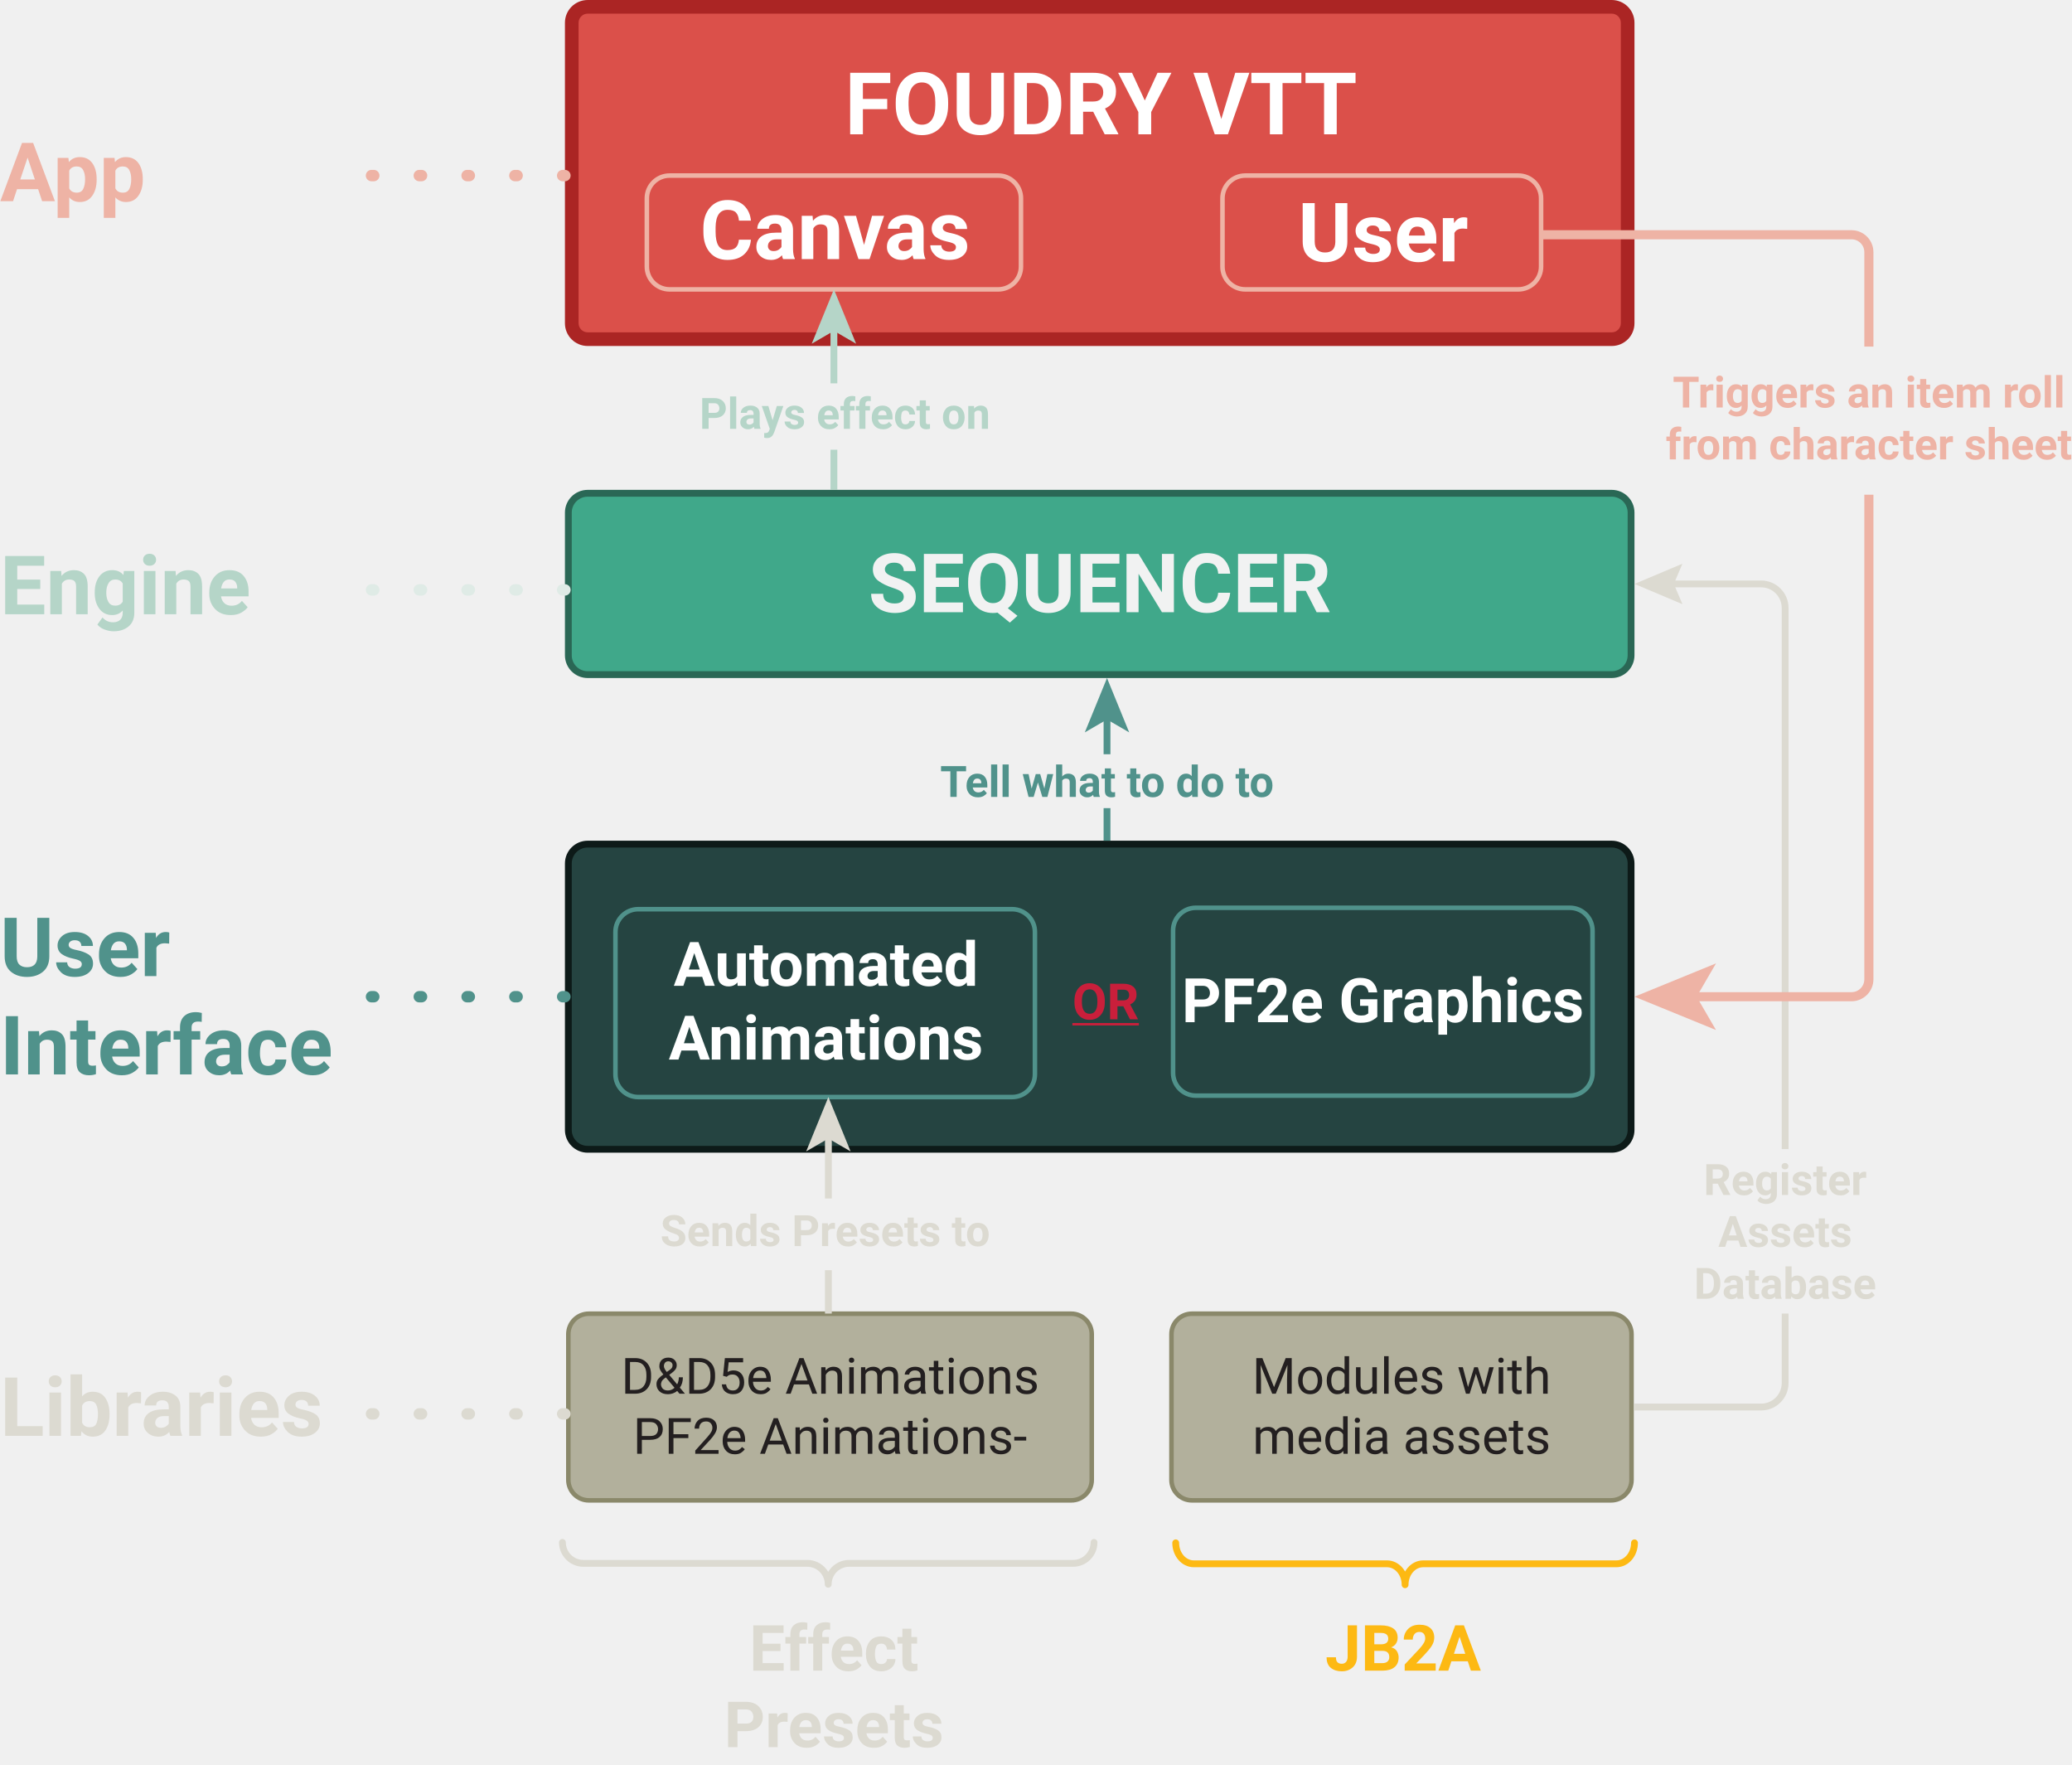
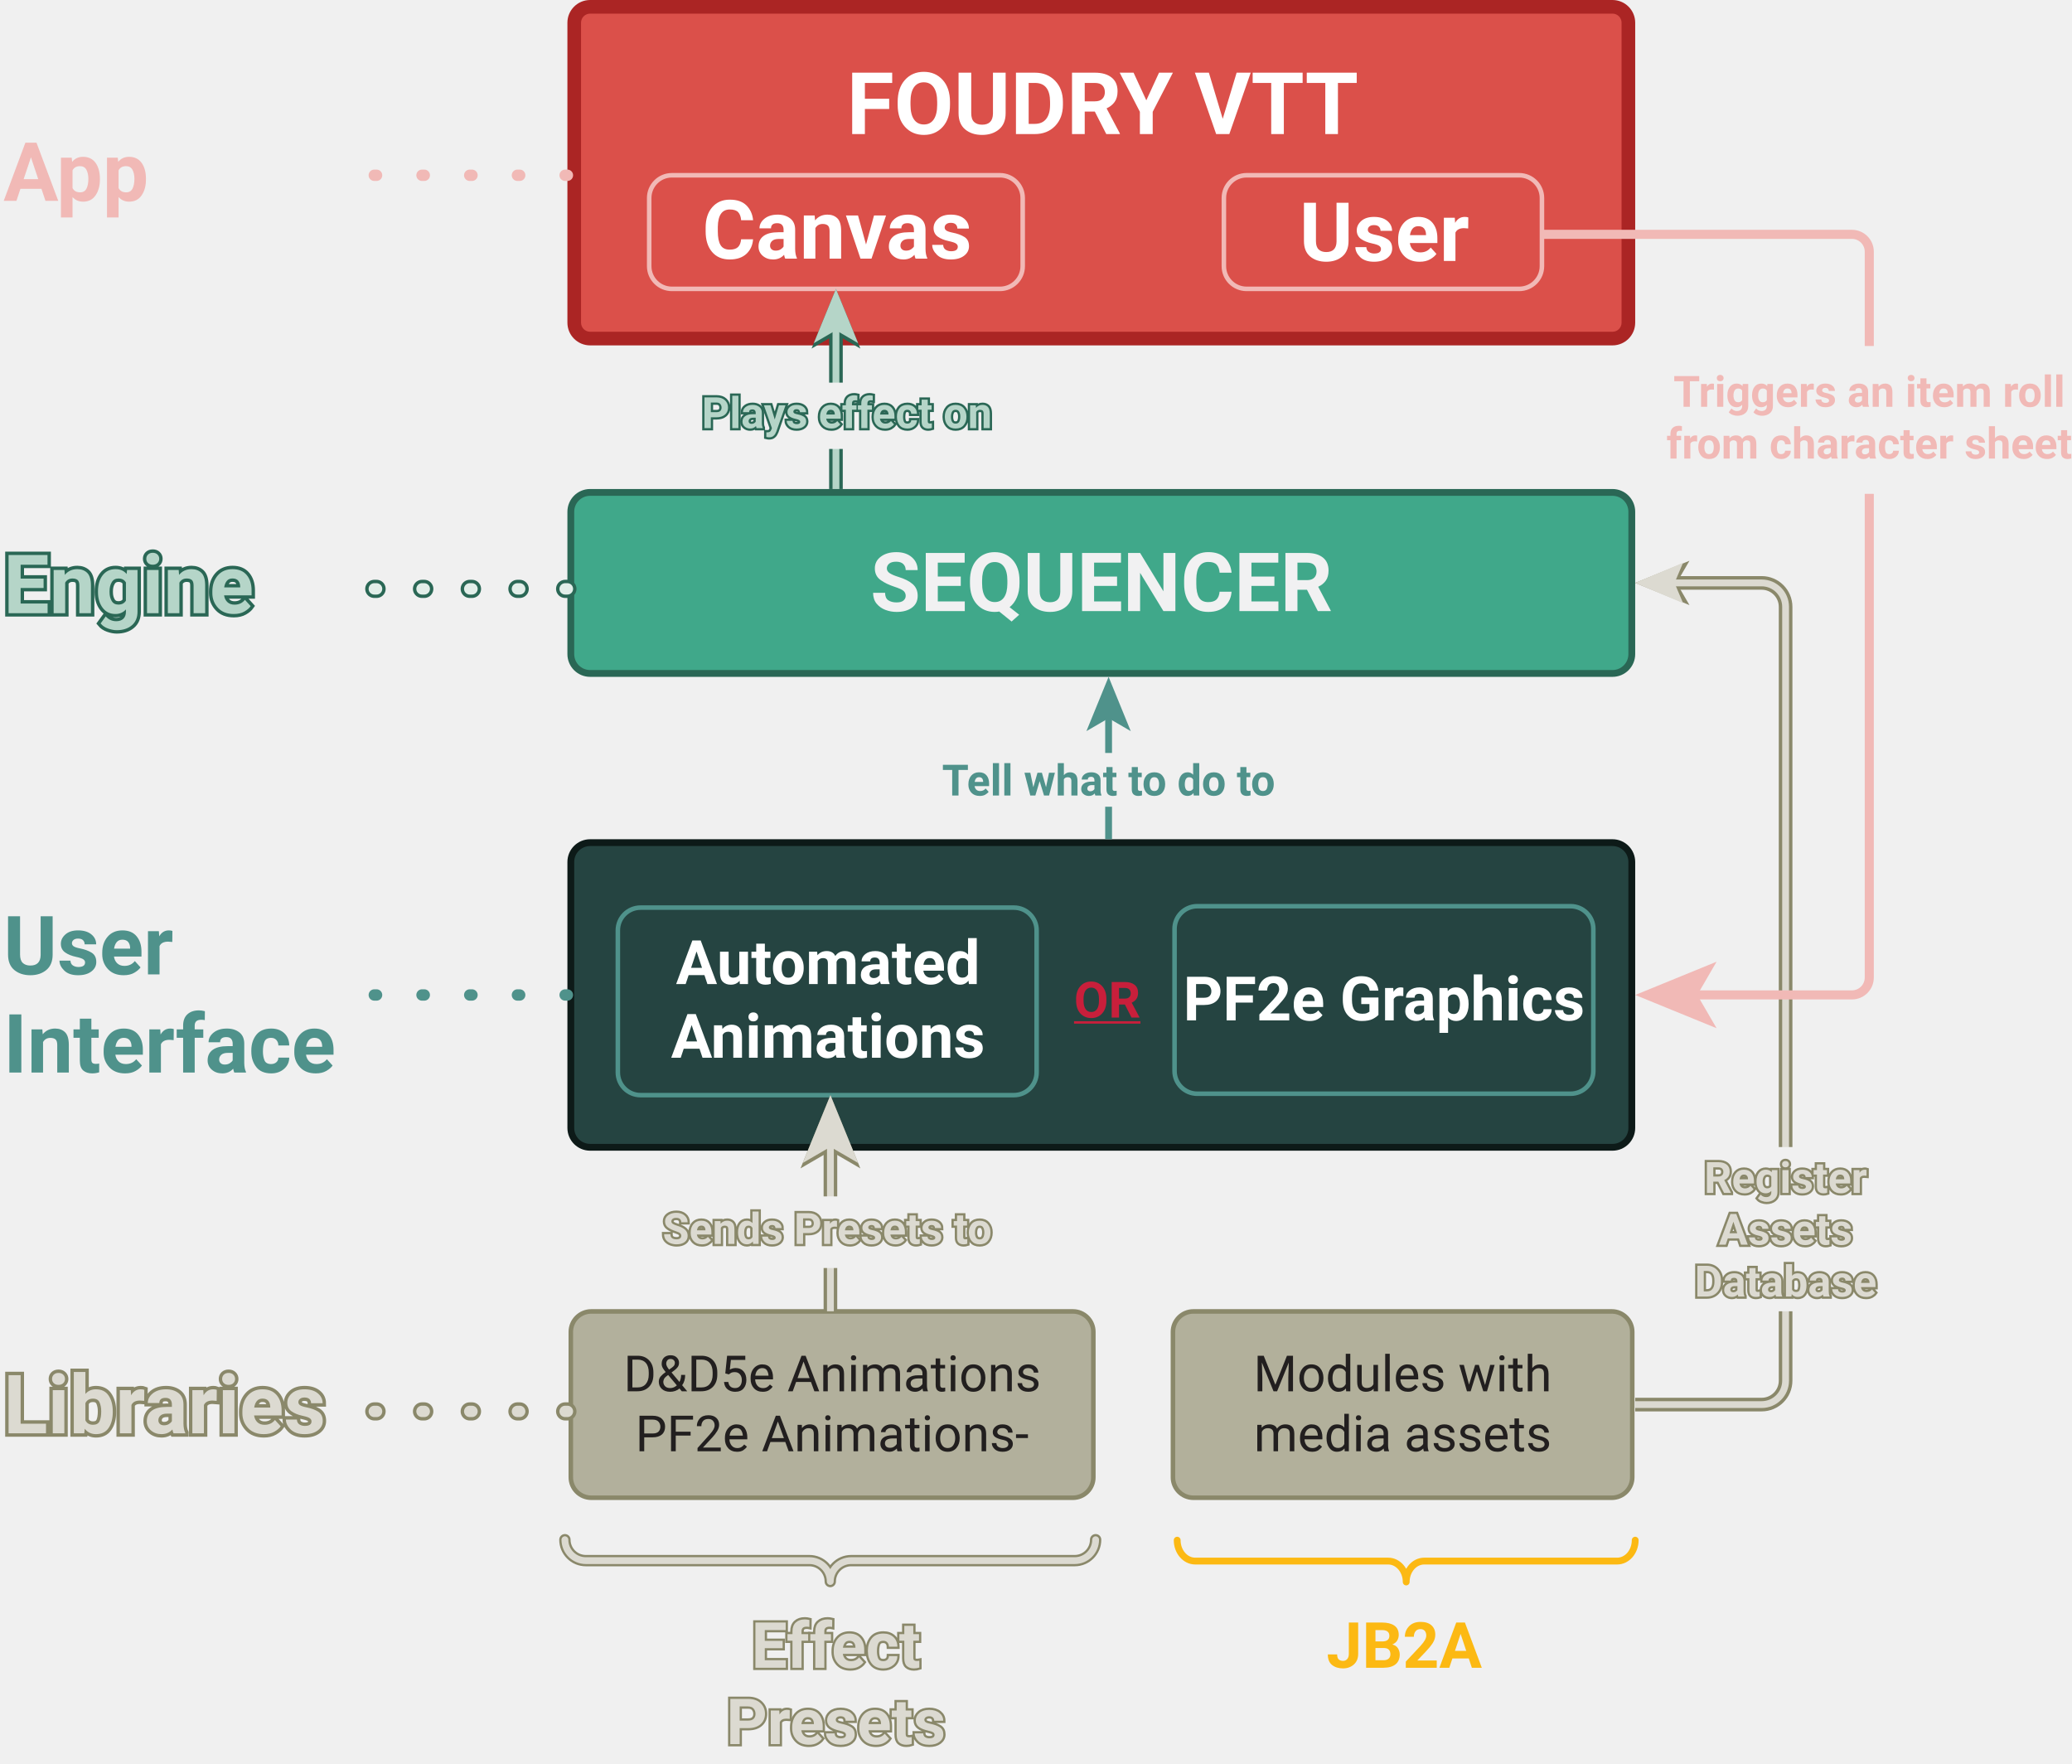
- <svg xmlns="http://www.w3.org/2000/svg" viewBox="0 0 910.51 775.14">
+ <svg xmlns="http://www.w3.org/2000/svg" width="912.01" height="776.14" viewBox="0 0 912.01 776.14">
  <defs>
-     <mask id="mask" x="642.59" y="196.53" width="221.6" height="688.8" maskUnits="userSpaceOnUse">
-       <g transform="translate(-44.55 -41)">
-         <rect x="687.13" y="237.53" width="212.27" height="308.27" fill="#fff" />
-         <rect x="696.47" y="618.07" width="212.27" height="308.27" fill="#fff" />
-       </g>
-     </mask>
-     <mask id="mask-2" x="307.12" y="123.73" width="117.73" height="96.17" maskUnits="userSpaceOnUse">
-       <g transform="translate(-44.55 -41)">
-         <rect x="351.67" y="164.73" width="117.73" height="44.67" fill="#fff" />
-         <rect x="351.67" y="238.57" width="117.73" height="22.33" fill="#fff" />
-       </g>
-     </mask>
-     <mask id="mask-3" x="670.85" y="56.8" width="253.87" height="448.53" maskUnits="userSpaceOnUse">
-       <g transform="translate(-44.55 -41)">
-         <rect x="715.4" y="97.8" width="247.47" height="95.47" fill="#fff" />
-         <rect x="758.6" y="258.33" width="210.67" height="288" fill="#fff" />
-       </g>
-     </mask>
-     <mask id="mask-4" x="427.12" y="295.11" width="117.73" height="78.04" maskUnits="userSpaceOnUse">
-       <g transform="translate(-44.55 -41)">
-         <rect x="471.67" y="336.11" width="117.73" height="36.25" fill="#fff" />
-         <rect x="471.67" y="396.02" width="117.73" height="18.12" fill="#fff" />
-       </g>
-     </mask>
-     <mask id="mask-5" x="304.69" y="478.28" width="117.73" height="103.86" maskUnits="userSpaceOnUse">
-       <g transform="translate(-44.55 -41)">
-         <rect x="349.23" y="519.28" width="117.73" height="48.24" fill="#fff" />
-         <rect x="349.23" y="599.02" width="117.73" height="24.12" fill="#fff" />
+     <mask id="a" x="644.09" y="196.53" width="221.6" height="688.8" maskUnits="userSpaceOnUse">
+       <g transform="translate(-126.85 -76.8)">
+         <g>
+           <rect x="770.93" y="273.33" width="212.27" height="308.27" fill="#fff" />
+           <rect x="780.27" y="653.87" width="212.27" height="308.27" fill="#fff" />
+         </g>
+       </g>
+     </mask>
+     <mask id="b" x="308.62" y="123.73" width="117.73" height="96.17" maskUnits="userSpaceOnUse">
+       <g transform="translate(-126.85 -76.8)">
+         <g>
+           <rect x="435.47" y="200.53" width="117.73" height="44.67" fill="#fff" />
+           <rect x="435.47" y="274.37" width="117.73" height="22.33" fill="#fff" />
+         </g>
+       </g>
+     </mask>
+     <mask id="c" x="672.35" y="56.8" width="253.87" height="448.53" maskUnits="userSpaceOnUse">
+       <g transform="translate(-126.85 -76.8)">
+         <g>
+           <rect x="799.2" y="133.6" width="247.47" height="95.47" fill="#fff" />
+           <rect x="842.4" y="294.13" width="210.67" height="288" fill="#fff" />
+         </g>
+       </g>
+     </mask>
+     <mask id="d" x="428.62" y="295.11" width="117.73" height="78.04" maskUnits="userSpaceOnUse">
+       <g transform="translate(-126.85 -76.8)">
+         <g>
+           <rect x="555.47" y="371.91" width="117.73" height="36.25" fill="#fff" />
+           <rect x="555.47" y="431.82" width="117.73" height="18.12" fill="#fff" />
+         </g>
+       </g>
+     </mask>
+     <mask id="e" x="306.19" y="478.28" width="117.73" height="103.86" maskUnits="userSpaceOnUse">
+       <g transform="translate(-126.85 -76.8)">
+         <g>
+           <rect x="433.03" y="555.08" width="117.73" height="48.24" fill="#fff" />
+           <rect x="433.03" y="634.82" width="117.73" height="24.12" fill="#fff" />
+         </g>
      </g>
    </mask>
  </defs>
-   <g id="Libraries">
-     <rect x="249.79" y="577.13" width="229.97" height="82" rx="9" fill="#b2b09c" />
-     <path d="M515.3,619.13a8,8,0,0,1,8,8v64a8,8,0,0,1-8,8h-212a8,8,0,0,1-8-8v-64a8,8,0,0,1,8-8h212m0-2h-212a10,10,0,0,0-10,10v64a10,10,0,0,0,10,10h212a10,10,0,0,0,10-10v-64a10,10,0,0,0-10-10Z" transform="translate(-44.55 -41)" fill="#8a886a" />
-     <rect x="514.79" y="577.13" width="202.17" height="82" rx="9" fill="#b2b09c" />
-     <path d="M752.5,619.13a8,8,0,0,1,8,8v64a8,8,0,0,1-8,8H568.33a8,8,0,0,1-8-8v-64a8,8,0,0,1,8-8H752.5m0-2H568.33a10,10,0,0,0-10,10v64a10,10,0,0,0,10,10H752.5a10,10,0,0,0,10-10v-64a10,10,0,0,0-10-10Z" transform="translate(-44.55 -41)" fill="#8a886a" />
-     <text transform="translate(550.25 612.28)" font-size="22" fill="#231f20" font-family="Roboto-Regular, Roboto">Modules with<tspan x="0.16" y="26.4">media assets</tspan>
-     </text>
-     <text transform="translate(272.96 612.28)" font-size="22" fill="#231f20" font-family="Roboto-Regular, Roboto">D&amp;D5e Animations<tspan x="5.21" y="26.4">PF2e Animations</tspan>
+   <g>
+     <g>
+       <rect x="251.29" y="577.13" width="229.97" height="82" rx="9" fill="#b2b09c" />
+       <path d="M599.1,654.93a8,8,0,0,1,8,8v64a8,8,0,0,1-8,8h-212a8,8,0,0,1-8-8v-64a8,8,0,0,1,8-8h212m0-2h-212a10,10,0,0,0-10,10v64a10,10,0,0,0,10,10h212a10,10,0,0,0,10-10v-64a10,10,0,0,0-10-10Z" transform="translate(-126.85 -76.8)" fill="#8a886a" />
+     </g>
+     <g>
+       <rect x="516.29" y="577.13" width="202.17" height="82" rx="9" fill="#b2b09b" />
+       <path d="M836.3,654.93a8,8,0,0,1,8,8v64a8,8,0,0,1-8,8H652.13a8,8,0,0,1-8-8v-64a8,8,0,0,1,8-8H836.3m0-2H652.13a10,10,0,0,0-10,10v64a10,10,0,0,0,10,10H836.3a10,10,0,0,0,10-10v-64a10,10,0,0,0-10-10Z" transform="translate(-126.85 -76.8)" fill="#8a886a" />
+     </g>
+     <text transform="translate(551.75 612.28)" font-size="22" fill="#221f1f" font-family="Roboto-Regular, Roboto">Modules with<tspan x="0.16" y="26.4">media assets</tspan>
+     </text>
+     <text transform="translate(274.46 612.28)" font-size="22" fill="#221f1f" font-family="Roboto-Regular, Roboto">D&amp;D5e Animations<tspan x="5.21" y="26.4">PF2e Animations</tspan>
      <tspan x="172.34" y="26.4">-</tspan>
    </text>
-     <path d="M561.2,718.8h0c0,5.08,3.55,9.2,7.94,9.2h84.92c4.39,0,7.94,4.12,7.94,9.2v0c0-5.08,3.55-9.2,7.94-9.2h84.92c4.39,0,7.94-4.12,7.94-9.2h0" transform="translate(-44.55 -41)" fill="none" stroke="#fdb913" stroke-linecap="round" stroke-linejoin="round" stroke-width="3" />
-     <path d="M291.7,718.6h0a9.2,9.2,0,0,0,9.2,9.2h98.4a9.2,9.2,0,0,1,9.2,9.2v0a9.2,9.2,0,0,1,9.2-9.2h98.4a9.2,9.2,0,0,0,9.2-9.2h0" transform="translate(-44.55 -41)" fill="none" stroke="#dcdad1" stroke-linecap="round" stroke-linejoin="round" stroke-width="3" />
-     <text transform="translate(582.39 733.95)" font-size="28" fill="#fdb913" font-family="Roboto-Bold, Roboto" font-weight="700">JB2A</text>
-     <text transform="translate(329.23 733.95)" font-size="28" fill="#dcdad1" font-family="Roboto-Bold, Roboto" font-weight="700">
-       <tspan letter-spacing="-0.01em">E</tspan>
-       <tspan x="15.5" y="0">f</tspan>
-       <tspan x="25.54" y="0" letter-spacing="-0.01em">f</tspan>
-       <tspan x="35.25" y="0">ect</tspan>
-       <tspan x="-11.05" y="33.6">P</tspan>
-       <tspan x="7.01" y="33.6" letter-spacing="-0.01em">r</tspan>
-       <tspan x="16.97" y="33.6">esets</tspan>
-     </text>
-     <text transform="translate(0 630.78)" font-size="36" fill="#dcdad1" font-family="Roboto-Bold, Roboto" font-weight="700">Lib<tspan x="49.31" y="0" letter-spacing="-0.01em">r</tspan>
-       <tspan x="61.91" y="0">aries</tspan>
-     </text>
-     <line x1="248.25" y1="621.13" x2="144.72" y2="621.13" fill="none" stroke-dasharray="1 20" stroke-linecap="round" stroke-linejoin="round" stroke-width="5" stroke="#dcdad1" />
-   </g>
-   <g id="User_Interface" data-name="User Interface">
-     <rect x="249.75" y="370.83" width="467" height="134.07" rx="8.5" fill="#254441" />
-     <path d="M752.8,413.33a7,7,0,0,1,7,7V537.4a7,7,0,0,1-7,7h-450a7,7,0,0,1-7-7V420.33a7,7,0,0,1,7-7h450m0-3h-450a10,10,0,0,0-10,10V537.4a10,10,0,0,0,10,10h450a10,10,0,0,0,10-10V420.33a10,10,0,0,0-10-10Z" transform="translate(-44.55 -41)" fill="#0d1a18" />
-     <rect x="515.49" y="398.8" width="184.33" height="82.53" rx="10" fill="none" stroke="#50928b" stroke-miterlimit="10" stroke-width="2" />
-     <rect x="270.45" y="399.42" width="184.33" height="82.53" rx="10" fill="none" stroke="#50928b" stroke-miterlimit="10" stroke-width="2" />
-     <text transform="translate(519.27 449.06)" font-size="27" fill="#fff" font-family="Roboto-Bold, Roboto" font-weight="700">PF2e G<tspan x="87.41" y="0" letter-spacing="-0.01em">r</tspan>
+     <path d="M645,754.6h0c0,5.08,3.55,9.2,7.94,9.2h84.92c4.39,0,7.94,4.12,7.94,9.2v0c0-5.08,3.55-9.2,7.94-9.2h84.92c4.39,0,7.94-4.12,7.94-9.2h0" transform="translate(-126.85 -76.8)" fill="none" stroke="#fcb913" stroke-linecap="round" stroke-linejoin="round" stroke-width="3" />
+     <g>
+       <path d="M375.5,754.4h0a9.2,9.2,0,0,0,9.2,9.2h98.4a9.2,9.2,0,0,1,9.2,9.2v0a9.2,9.2,0,0,1,9.2-9.2h98.4a9.2,9.2,0,0,0,9.2-9.2h0" transform="translate(-126.85 -76.8)" fill="none" stroke="#8a886a" stroke-linecap="round" stroke-linejoin="round" stroke-width="5" />
+       <path d="M375.5,754.4h0a9.2,9.2,0,0,0,9.2,9.2h98.4a9.2,9.2,0,0,1,9.2,9.2v0a9.2,9.2,0,0,1,9.2-9.2h98.4a9.2,9.2,0,0,0,9.2-9.2h0" transform="translate(-126.85 -76.8)" fill="none" stroke="#dcdad1" stroke-linecap="round" stroke-linejoin="round" stroke-width="3" />
+     </g>
+     <text transform="translate(583.89 733.95)" font-size="28" fill="#fcb913" font-family="Roboto-Bold, Roboto" font-weight="700">JB2A</text>
+     <g>
+       <text transform="translate(330.73 733.95)" font-size="28" fill="#dcdad1" font-family="Roboto-Bold, Roboto" font-weight="700">
+         <tspan letter-spacing="-0.01em">E</tspan>
+         <tspan x="15.5" y="0">f</tspan>
+         <tspan x="25.54" y="0" letter-spacing="-0.01em">f</tspan>
+         <tspan x="35.25" y="0">ect</tspan>
+         <tspan x="-11.05" y="33.6">P</tspan>
+         <tspan x="7.01" y="33.6" letter-spacing="-0.01em">r</tspan>
+         <tspan x="16.97" y="33.6">esets</tspan>
+       </text>
+       <text transform="translate(330.73 733.95)" font-size="28" fill="none" stroke="#8a886a" stroke-miterlimit="10" stroke-width="2" font-family="Roboto-Bold, Roboto" font-weight="700">
+         <tspan letter-spacing="-0.01em">E</tspan>
+         <tspan x="15.5" y="0">f</tspan>
+         <tspan x="25.54" y="0" letter-spacing="-0.01em">f</tspan>
+         <tspan x="35.25" y="0">ect</tspan>
+         <tspan x="-11.05" y="33.6">P</tspan>
+         <tspan x="7.01" y="33.6" letter-spacing="-0.01em">r</tspan>
+         <tspan x="16.97" y="33.6">esets</tspan>
+       </text>
+       <text transform="translate(330.73 733.95)" font-size="28" fill="#dcdad1" font-family="Roboto-Bold, Roboto" font-weight="700">
+         <tspan letter-spacing="-0.01em">E</tspan>
+         <tspan x="15.5" y="0">f</tspan>
+         <tspan x="25.54" y="0" letter-spacing="-0.01em">f</tspan>
+         <tspan x="35.25" y="0">ect</tspan>
+         <tspan x="-11.05" y="33.6">P</tspan>
+         <tspan x="7.01" y="33.6" letter-spacing="-0.01em">r</tspan>
+         <tspan x="16.97" y="33.6">esets</tspan>
+       </text>
+     </g>
+     <g>
+       <text transform="translate(1.5 630.78)" font-size="36" fill="#dcdad1" stroke="#8a886a" stroke-miterlimit="10" font-family="Roboto-Bold, Roboto" font-weight="700">Lib<tspan x="49.31" y="0" letter-spacing="-0.01em">r</tspan>
+         <tspan x="61.91" y="0">aries</tspan>
+       </text>
+       <text transform="translate(1.5 630.78)" font-size="36" fill="none" stroke="#8a886a" stroke-miterlimit="10" stroke-width="3" font-family="Roboto-Bold, Roboto" font-weight="700">Lib<tspan x="49.31" y="0" letter-spacing="-0.01em">r</tspan>
+         <tspan x="61.91" y="0">aries</tspan>
+       </text>
+       <text transform="translate(1.5 630.78)" font-size="36" fill="#dcdad1" font-family="Roboto-Bold, Roboto" font-weight="700">Lib<tspan x="49.31" y="0" letter-spacing="-0.01em">r</tspan>
+         <tspan x="61.91" y="0">aries</tspan>
+       </text>
+     </g>
+     <g>
+       <line x1="249.75" y1="621.13" x2="146.22" y2="621.13" fill="none" stroke-dasharray="1 20" stroke-linecap="round" stroke-linejoin="round" stroke-width="8" stroke="#8a886a" />
+       <line x1="249.75" y1="621.13" x2="146.22" y2="621.13" fill="none" stroke-dasharray="1 20" stroke-linecap="round" stroke-linejoin="round" stroke-width="5" stroke="#dcdad1" />
+     </g>
+   </g>
+   <g>
+     <g>
+       <rect x="251.25" y="370.83" width="467" height="134.07" rx="8.5" fill="#254441" />
+       <path d="M836.6,449.13a7,7,0,0,1,7,7V573.2a7,7,0,0,1-7,7h-450a7,7,0,0,1-7-7V456.13a7,7,0,0,1,7-7h450m0-3h-450a10,10,0,0,0-10,10V573.2a10,10,0,0,0,10,10h450a10,10,0,0,0,10-10V456.13a10,10,0,0,0-10-10Z" transform="translate(-126.85 -76.8)" fill="#0d1a18" />
+     </g>
+     <rect x="516.99" y="398.8" width="184.33" height="82.53" rx="10" fill="none" stroke="#4f928b" stroke-miterlimit="10" stroke-width="2" />
+     <rect x="271.95" y="399.42" width="184.33" height="82.53" rx="10" fill="none" stroke="#4f928b" stroke-miterlimit="10" stroke-width="2" />
+     <text transform="translate(520.77 449.06)" font-size="27" fill="#fff" font-family="Roboto-Bold, Roboto" font-weight="700">PF2e G<tspan x="87.41" y="0" letter-spacing="-0.01em">r</tspan>
      <tspan x="96.86" y="0">aphics</tspan>
    </text>
-     <text transform="translate(471.24 447.81)" font-size="22" fill="#c91f3b" font-family="Roboto-Bold, Roboto" font-weight="700" text-decoration="underline">OR</text>
-     <text transform="translate(296 433.08)" font-size="27" fill="#fff" font-family="Roboto-Bold, Roboto" font-weight="700">
+     <text transform="translate(472.74 447.81)" font-size="22" fill="#c81f3b" font-family="Roboto-Bold, Roboto" font-weight="700" text-decoration="underline">OR</text>
+     <text transform="translate(297.5 433.08)" font-size="27" fill="#fff" font-family="Roboto-Bold, Roboto" font-weight="700">
      <tspan letter-spacing="-0.01em">A</tspan>
      <tspan x="18.02" y="0">u</tspan>
      <tspan x="33.13" y="0" letter-spacing="-0.01em">t</tspan>
      <tspan x="41.86" y="0">omated</tspan>
      <tspan x="-2.16" y="32.4" letter-spacing="-0.02em">A</tspan>
      <tspan x="15.38" y="32.4">nimations</tspan>
    </text>
-     <text transform="translate(0 428.82)" font-size="36" fill="#50928b" font-family="Roboto-Bold, Roboto" font-weight="700">User<tspan x="0" y="43.2">Inte</tspan>
+     <text transform="translate(1.5 428.82)" font-size="36" fill="#4f928b" font-family="Roboto-Bold, Roboto" font-weight="700">User<tspan x="0" y="43.2">Inte</tspan>
      <tspan x="62.28" y="43.2" letter-spacing="0.01em">r</tspan>
      <tspan x="75.76" y="43.2">face</tspan>
    </text>
-     <line x1="248.25" y1="437.87" x2="148.19" y2="437.87" fill="none" stroke-dasharray="1 20" stroke-linecap="round" stroke-linejoin="round" stroke-width="5" stroke="#50928b" />
-   </g>
-   <g id="Engine">
-     <rect x="249.75" y="216.7" width="467" height="79.67" rx="8.5" fill="#40a88a" />
-     <path d="M752.8,259.2a7,7,0,0,1,7,7v62.67a7,7,0,0,1-7,7h-450a7,7,0,0,1-7-7V266.2a7,7,0,0,1,7-7h450m0-3h-450a10,10,0,0,0-10,10v62.67a10,10,0,0,0,10,10h450a10,10,0,0,0,10-10V266.2a10,10,0,0,0-10-10Z" transform="translate(-44.55 -41)" fill="#2a6755" />
-     <text transform="translate(381.57 268.94)" font-size="36" fill="#f1f2f2" font-family="Roboto-Bold, Roboto" font-weight="700">SEQUENCER</text>
-     <line x1="248.25" y1="259.15" x2="148.19" y2="259.15" fill="none" stroke-dasharray="1 20" stroke-linecap="round" stroke-linejoin="round" stroke-width="5" stroke="#dfebe6" />
-     <text transform="translate(0 269.85)" font-size="36" fill="#b5d5c8" font-family="Roboto-Bold, Roboto" font-weight="700">Engine</text>
-   </g>
-   <g id="App">
-     <rect x="251.25" y="3" width="464" height="146" rx="7" fill="#db504a" />
-     <path d="M752.8,47a4,4,0,0,1,4,4V183a4,4,0,0,1-4,4h-450a4,4,0,0,1-4-4V51a4,4,0,0,1,4-4h450m0-6h-450a10,10,0,0,0-10,10V183a10,10,0,0,0,10,10h450a10,10,0,0,0,10-10V51a10,10,0,0,0-10-10Z" transform="translate(-44.55 -41)" fill="#ab2524" />
-     <rect x="284.25" y="77.13" width="164.4" height="50" rx="10" fill="none" stroke="#eeb3a5" stroke-miterlimit="10" stroke-width="2" />
-     <rect x="537.2" y="77.13" width="140" height="50" rx="10" fill="none" stroke="#eeb3a5" stroke-miterlimit="10" stroke-width="2" />
-     <text transform="translate(371.19 59)" font-size="38" fill="#fff" font-family="Roboto-Bold, Roboto" font-weight="700">FOUD<tspan x="96.76" y="0" letter-spacing="-0.02em">R</tspan>
+     <line x1="249.75" y1="437.87" x2="149.69" y2="437.87" fill="none" stroke-dasharray="1 20" stroke-linecap="round" stroke-linejoin="round" stroke-width="5" stroke="#4f928b" />
+   </g>
+   <g>
+     <g>
+       <rect x="251.25" y="216.7" width="467" height="79.67" rx="8.5" fill="#40a88a" />
+       <path d="M836.6,295a7,7,0,0,1,7,7v62.67a7,7,0,0,1-7,7h-450a7,7,0,0,1-7-7V302a7,7,0,0,1,7-7h450m0-3h-450a10,10,0,0,0-10,10v62.67a10,10,0,0,0,10,10h450a10,10,0,0,0,10-10V302a10,10,0,0,0-10-10Z" transform="translate(-126.85 -76.8)" fill="#2a6755" />
+     </g>
+     <text transform="translate(383.07 268.94)" font-size="36" fill="#f1f1f2" font-family="Roboto-Bold, Roboto" font-weight="700">SEQUENCER</text>
+     <g>
+       <line x1="249.75" y1="259.15" x2="149.69" y2="259.15" fill="none" stroke-dasharray="1 20" stroke-linecap="round" stroke-linejoin="round" stroke-width="8" stroke="#2a6755" />
+       <line x1="249.75" y1="259.15" x2="149.69" y2="259.15" fill="none" stroke-dasharray="1 20" stroke-linecap="round" stroke-linejoin="round" stroke-width="5" stroke="#e2eee9" />
+     </g>
+     <g>
+       <text transform="translate(1.5 269.85)" font-size="36" fill="#b5d5c8" font-family="Roboto-Bold, Roboto" font-weight="700">Engine</text>
+       <text transform="translate(1.5 269.85)" font-size="36" fill="none" stroke="#2a6755" stroke-miterlimit="10" stroke-width="3" font-family="Roboto-Bold, Roboto" font-weight="700">Engine</text>
+       <text transform="translate(1.5 269.85)" font-size="36" fill="#b5d5c8" font-family="Roboto-Bold, Roboto" font-weight="700">Engine</text>
+     </g>
+   </g>
+   <g>
+     <g>
+       <rect x="252.75" y="3" width="464" height="146" rx="7" fill="#db504a" />
+       <path d="M836.6,82.8a4,4,0,0,1,4,4v132a4,4,0,0,1-4,4h-450a4,4,0,0,1-4-4V86.8a4,4,0,0,1,4-4h450m0-6h-450a10,10,0,0,0-10,10v132a10,10,0,0,0,10,10h450a10,10,0,0,0,10-10V86.8a10,10,0,0,0-10-10Z" transform="translate(-126.85 -76.8)" fill="#ab2524" />
+     </g>
+     <rect x="285.75" y="77.13" width="164.4" height="50" rx="10" fill="none" stroke="#f1b9b6" stroke-miterlimit="10" stroke-width="2" />
+     <rect x="538.7" y="77.13" width="140" height="50" rx="10" fill="none" stroke="#f1b9b6" stroke-miterlimit="10" stroke-width="2" />
+     <text transform="translate(372.69 59)" font-size="38" fill="#fff" font-family="Roboto-Bold, Roboto" font-weight="700">FOUD<tspan x="96.76" y="0" letter-spacing="-0.02em">R</tspan>
      <tspan x="120.12" y="0">Y V</tspan>
      <tspan x="177.92" y="0" letter-spacing="0.01em">T</tspan>
      <tspan x="201.73" y="0" letter-spacing="-0.03em">T</tspan>
    </text>
-     <text transform="translate(570.4 114.83)" font-size="36" fill="#fff" font-family="Roboto-Bold, Roboto" font-weight="700">User</text>
-     <text transform="translate(0 88.39)" font-size="36" fill="#eeb3a5" font-family="Roboto-Bold, Roboto" font-weight="700">
+     <text transform="translate(571.9 114.83)" font-size="36" fill="#fff" font-family="Roboto-Bold, Roboto" font-weight="700">User</text>
+     <text transform="translate(1.5 88.39)" font-size="36" fill="#f1b9b6" font-family="Roboto-Bold, Roboto" font-weight="700">
      <tspan letter-spacing="-0.02em">A</tspan>
      <tspan x="23.38" y="0">pp</tspan>
    </text>
-     <text transform="translate(307.58 113.83)" font-size="36" fill="#fff" font-family="Roboto-Bold, Roboto" font-weight="700">Can<tspan x="63.02" y="0" letter-spacing="-0.01em">v</tspan>
+     <text transform="translate(309.08 113.83)" font-size="36" fill="#fff" font-family="Roboto-Bold, Roboto" font-weight="700">Can<tspan x="63.02" y="0" letter-spacing="-0.01em">v</tspan>
      <tspan x="80.95" y="0">as</tspan>
    </text>
-     <line x1="248.25" y1="77.13" x2="148.19" y2="77.13" fill="none" stroke-dasharray="1 20" stroke-linecap="round" stroke-linejoin="round" stroke-width="5" stroke="#eeb3a5" />
-   </g>
-   <g id="Arrow">
-     <g mask="url(#mask)">
-       <path d="M762.8,659.13h55.67A10.53,10.53,0,0,0,829,648.6V308.07a10.54,10.54,0,0,0-10.53-10.54H777.13" transform="translate(-44.55 -41)" fill="none" stroke="#dcdad1" stroke-linejoin="round" stroke-width="3" />
-       <polygon points="739.32 247.65 735.55 256.53 739.32 265.42 718.25 256.53 739.32 247.65" fill="#dcdad1" />
-     </g>
-     <g mask="url(#mask-2)">
-       <line x1="366.45" y1="215.2" x2="366.45" y2="144.08" fill="none" stroke="#b5d5c8" stroke-linejoin="round" stroke-width="3" />
-       <polygon points="366.45 127.13 376.21 151.01 366.45 145.34 356.7 151.01 366.45 127.13" fill="#b5d5c8" />
-     </g>
-     <g mask="url(#mask-3)">
-       <path d="M721.74,144.13H858.17a7.64,7.64,0,0,1,7.63,7.64V471.23a7.64,7.64,0,0,1-7.63,7.64H788.22" transform="translate(-44.55 -41)" fill="none" stroke="#eeb3a5" stroke-linejoin="round" stroke-width="4" />
-       <polygon points="718.25 437.87 754.07 423.23 745.57 437.87 754.07 452.5 718.25 437.87" fill="#eeb3a5" />
-     </g>
-     <g mask="url(#mask-4)">
-       <line x1="486.46" y1="369.33" x2="486.46" y2="314.81" fill="none" stroke="#50928b" stroke-linejoin="round" stroke-width="3" />
-       <polygon points="486.46 297.87 496.21 321.75 486.46 316.08 476.7 321.75 486.46 297.87" fill="#50928b" />
-     </g>
-     <g mask="url(#mask-5)">
-       <line x1="364.02" y1="577.07" x2="364.02" y2="498.9" fill="none" stroke="#dcdad1" stroke-linejoin="round" stroke-width="3" />
-       <polygon points="364.02 481.95 373.78 505.83 364.02 500.17 354.26 505.83 364.02 481.95" fill="#dcdad1" />
-     </g>
-   </g>
-   <g id="Arrow_Text" data-name="Arrow Text">
-     <text transform="translate(307.38 188.4)" font-size="19" fill="#b5d5c8" font-family="Roboto-Bold, Roboto" font-weight="700">Pl<tspan x="17.29" y="0" letter-spacing="-0.01em">a</tspan>
-       <tspan x="27.34" y="0">ys ef</tspan>
-       <tspan x="68.46" y="0" letter-spacing="-0.01em">f</tspan>
-       <tspan x="75.04" y="0">ect on</tspan>
-     </text>
-     <text transform="translate(413.15 350.09)" font-size="19" fill="#50928b" font-family="Roboto-Bold, Roboto" font-weight="700">
+     <line x1="249.75" y1="77.13" x2="149.69" y2="77.13" fill="none" stroke-dasharray="1 20" stroke-linecap="round" stroke-linejoin="round" stroke-width="5" stroke="#f1b9b6" />
+   </g>
+   <g>
+     <g mask="url(#a)">
+       <g>
+         <g>
+           <path d="M846.6,694.93h55.67A10.53,10.53,0,0,0,912.8,684.4V343.87a10.54,10.54,0,0,0-10.53-10.54H863.55" transform="translate(-126.85 -76.8)" fill="none" stroke="#8a886a" stroke-linejoin="round" stroke-width="6" />
+           <polygon points="719.75 256.53 743.63 246.78 737.97 256.53 743.63 266.29 719.75 256.53" fill="#8a886a" />
+         </g>
+         <g>
+           <path d="M846.6,694.93h55.67A10.53,10.53,0,0,0,912.8,684.4V343.87a10.54,10.54,0,0,0-10.53-10.54H860.93" transform="translate(-126.85 -76.8)" fill="none" stroke="#dcdad1" stroke-linejoin="round" stroke-width="3" />
+           <polygon points="740.82 247.65 737.05 256.53 740.82 265.42 719.75 256.53 740.82 247.65" fill="#dcdad1" />
+         </g>
+       </g>
+     </g>
+     <g mask="url(#b)">
+       <g>
+         <g>
+           <line x1="367.95" y1="215.2" x2="367.95" y2="145.77" fill="none" stroke="#2a6755" stroke-linejoin="round" stroke-width="6" />
+           <polygon points="367.95 127.13 378.69 153.4 367.95 147.17 357.22 153.4 367.95 127.13" fill="#2a6755" />
+         </g>
+         <g>
+           <line x1="367.95" y1="215.2" x2="367.95" y2="144.08" fill="none" stroke="#b5d5c8" stroke-linejoin="round" stroke-width="3" />
+           <polygon points="367.95 127.13 377.71 151.01 367.95 145.34 358.2 151.01 367.95 127.13" fill="#b5d5c8" />
+         </g>
+       </g>
+     </g>
+     <g mask="url(#c)">
+       <g>
+         <path d="M805.54,179.93H942a7.64,7.64,0,0,1,7.63,7.64V507a7.64,7.64,0,0,1-7.63,7.64H872" transform="translate(-126.85 -76.8)" fill="none" stroke="#f1b9b6" stroke-linejoin="round" stroke-width="4" />
+         <polygon points="719.75 437.87 755.57 423.23 747.07 437.87 755.57 452.5 719.75 437.87" fill="#f1b9b6" />
+       </g>
+     </g>
+     <g mask="url(#d)">
+       <g>
+         <line x1="487.96" y1="369.33" x2="487.96" y2="314.81" fill="none" stroke="#4f928b" stroke-linejoin="round" stroke-width="3" />
+         <polygon points="487.96 297.87 497.71 321.75 487.96 316.08 478.2 321.75 487.96 297.87" fill="#4f928b" />
+       </g>
+     </g>
+     <g mask="url(#e)">
+       <g>
+         <g>
+           <line x1="365.52" y1="577.07" x2="365.52" y2="504.83" fill="none" stroke="#8a886a" stroke-linejoin="round" stroke-width="6" />
+           <polygon points="365.52 481.95 378.69 514.19 365.52 506.54 352.35 514.19 365.52 481.95" fill="#8a886a" />
+         </g>
+         <g>
+           <line x1="365.52" y1="577.07" x2="365.52" y2="503.14" fill="none" stroke="#dcdad1" stroke-linejoin="round" stroke-width="3" />
+           <polygon points="365.52 481.95 377.72 511.8 365.52 504.72 353.33 511.8 365.52 481.95" fill="#dcdad1" />
+         </g>
+       </g>
+     </g>
+   </g>
+   <g>
+     <g>
+       <text transform="translate(308.88 188.4)" font-size="19" fill="#b5d5c8" font-family="Roboto-Bold, Roboto" font-weight="700">Pl<tspan x="17.29" y="0" letter-spacing="-0.01em">a</tspan>
+         <tspan x="27.34" y="0">ys ef</tspan>
+         <tspan x="68.46" y="0" letter-spacing="-0.01em">f</tspan>
+         <tspan x="75.04" y="0">ect on</tspan>
+       </text>
+       <text transform="translate(308.88 188.4)" font-size="19" fill="none" stroke="#2a6755" stroke-miterlimit="10" stroke-width="2" font-family="Roboto-Bold, Roboto" font-weight="700">Pl<tspan x="17.29" y="0" letter-spacing="-0.01em">a</tspan>
+         <tspan x="27.34" y="0">ys ef</tspan>
+         <tspan x="68.46" y="0" letter-spacing="-0.01em">f</tspan>
+         <tspan x="75.04" y="0">ect on</tspan>
+       </text>
+       <text transform="translate(308.88 188.4)" font-size="19" fill="#b5d5c8" font-family="Roboto-Bold, Roboto" font-weight="700">Pl<tspan x="17.29" y="0" letter-spacing="-0.01em">a</tspan>
+         <tspan x="27.34" y="0">ys ef</tspan>
+         <tspan x="68.46" y="0" letter-spacing="-0.01em">f</tspan>
+         <tspan x="75.04" y="0">ect on</tspan>
+       </text>
+     </g>
+     <text transform="translate(414.65 350.09)" font-size="19" fill="#4f928b" font-family="Roboto-Bold, Roboto" font-weight="700">
      <tspan letter-spacing="-0.04em">T</tspan>
      <tspan x="10.93" y="0">ell what </tspan>
      <tspan x="81.94" y="0" letter-spacing="-0.01em">t</tspan>
      <tspan x="88.08" y="0">o do </tspan>
      <tspan x="129.73" y="0" letter-spacing="-0.01em">t</tspan>
      <tspan x="135.88" y="0">o</tspan>
    </text>
-     <text transform="translate(290.16 547.42)" font-size="19" fill="#dcdad1" font-family="Roboto-Bold, Roboto" font-weight="700">Sends P<tspan x="70.05" y="0" letter-spacing="-0.01em">r</tspan>
-       <tspan x="76.81" y="0">esets </tspan>
-       <tspan x="128.04" y="0" letter-spacing="-0.01em">t</tspan>
-       <tspan x="134.18" y="0">o</tspan>
-     </text>
-     <text transform="translate(748.62 524.97)" font-size="19" fill="#dcdad1" font-family="Roboto-Bold, Roboto" font-weight="700">Register<tspan x="6.44" y="22.8">Assets</tspan>
-       <tspan x="-4.2" y="45.6">Database</tspan>
-     </text>
-     <text transform="translate(735.06 179.02)" font-size="19" fill="#eeb3a5" font-family="Roboto-Bold, Roboto" font-weight="700">
+     <g>
+       <text transform="translate(291.66 547.42)" font-size="19" fill="#dcdad1" font-family="Roboto-Bold, Roboto" font-weight="700">Sends P<tspan x="70.05" y="0" letter-spacing="-0.01em">r</tspan>
+         <tspan x="76.81" y="0">esets </tspan>
+         <tspan x="128.04" y="0" letter-spacing="-0.01em">t</tspan>
+         <tspan x="134.18" y="0">o</tspan>
+       </text>
+       <text transform="translate(291.66 547.42)" font-size="19" fill="none" stroke="#8a886a" stroke-miterlimit="10" stroke-width="2" font-family="Roboto-Bold, Roboto" font-weight="700">Sends P<tspan x="70.05" y="0" letter-spacing="-0.01em">r</tspan>
+         <tspan x="76.81" y="0">esets </tspan>
+         <tspan x="128.04" y="0" letter-spacing="-0.01em">t</tspan>
+         <tspan x="134.18" y="0">o</tspan>
+       </text>
+       <text transform="translate(291.66 547.42)" font-size="19" fill="#dcdad1" font-family="Roboto-Bold, Roboto" font-weight="700">Sends P<tspan x="70.05" y="0" letter-spacing="-0.01em">r</tspan>
+         <tspan x="76.81" y="0">esets </tspan>
+         <tspan x="128.04" y="0" letter-spacing="-0.01em">t</tspan>
+         <tspan x="134.18" y="0">o</tspan>
+       </text>
+     </g>
+     <g>
+       <text transform="translate(750.12 524.97)" font-size="19" fill="#dcdad1" font-family="Roboto-Bold, Roboto" font-weight="700">Register<tspan x="6.44" y="22.8">Assets</tspan>
+         <tspan x="-4.2" y="45.6">Database</tspan>
+       </text>
+       <text transform="translate(750.12 524.97)" font-size="19" fill="none" stroke="#8a886a" stroke-miterlimit="10" stroke-width="2" font-family="Roboto-Bold, Roboto" font-weight="700">Register<tspan x="6.44" y="22.8">Assets</tspan>
+         <tspan x="-4.2" y="45.6">Database</tspan>
+       </text>
+       <text transform="translate(750.12 524.97)" font-size="19" fill="#dcdad1" font-family="Roboto-Bold, Roboto" font-weight="700">Register<tspan x="6.44" y="22.8">Assets</tspan>
+         <tspan x="-4.2" y="45.6">Database</tspan>
+       </text>
+     </g>
+     <text transform="translate(736.56 179.02)" font-size="19" fill="#f1b9b6" font-family="Roboto-Bold, Roboto" font-weight="700">
      <tspan letter-spacing="-0.03em">T</tspan>
      <tspan x="11.15" y="0">riggers an item </tspan>
      <tspan x="144.98" y="0" letter-spacing="-0.02em">r</tspan>
      <tspan x="151.57" y="0">oll</tspan>
      <tspan x="-3.06" y="22.8">f</tspan>
      <tspan x="3.75" y="22.8" letter-spacing="-0.02em">r</tspan>
      <tspan x="10.34" y="22.8">om cha</tspan>
      <tspan x="72.99" y="22.8" letter-spacing="-0.01em">r</tspan>
      <tspan x="79.65" y="22.8">acter sheet</tspan>
    </text>
  </g>
</svg>
